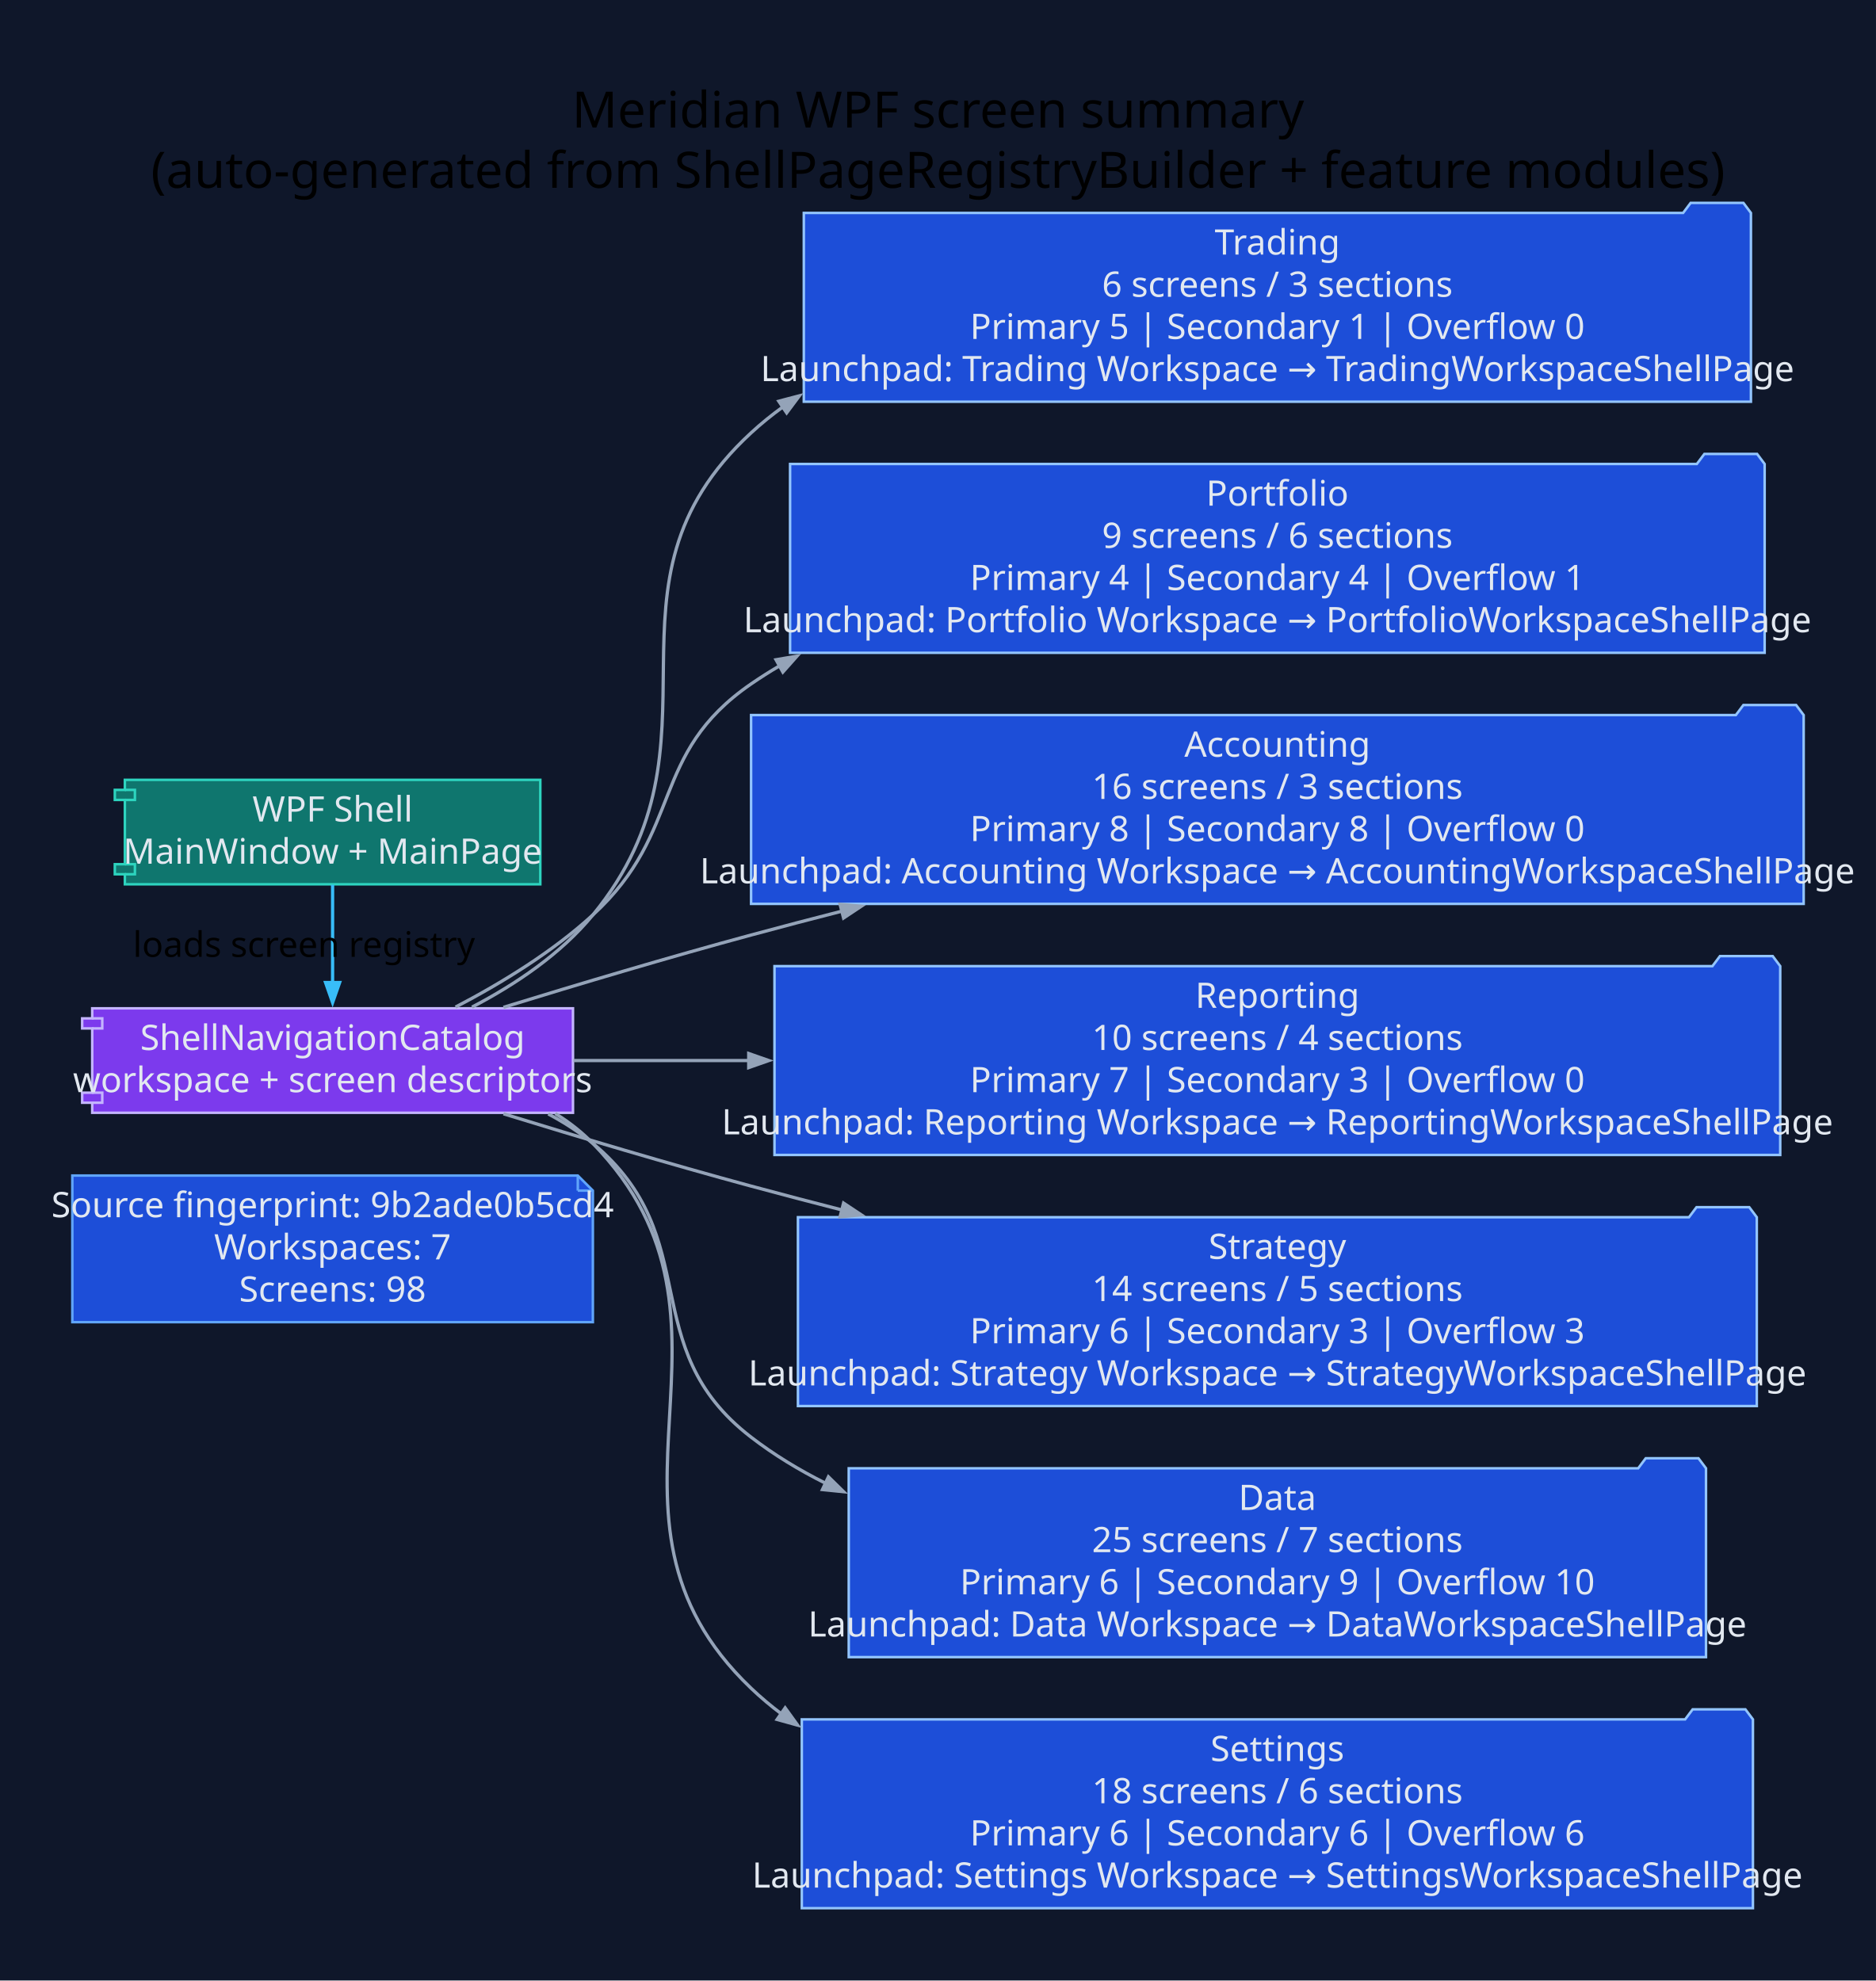
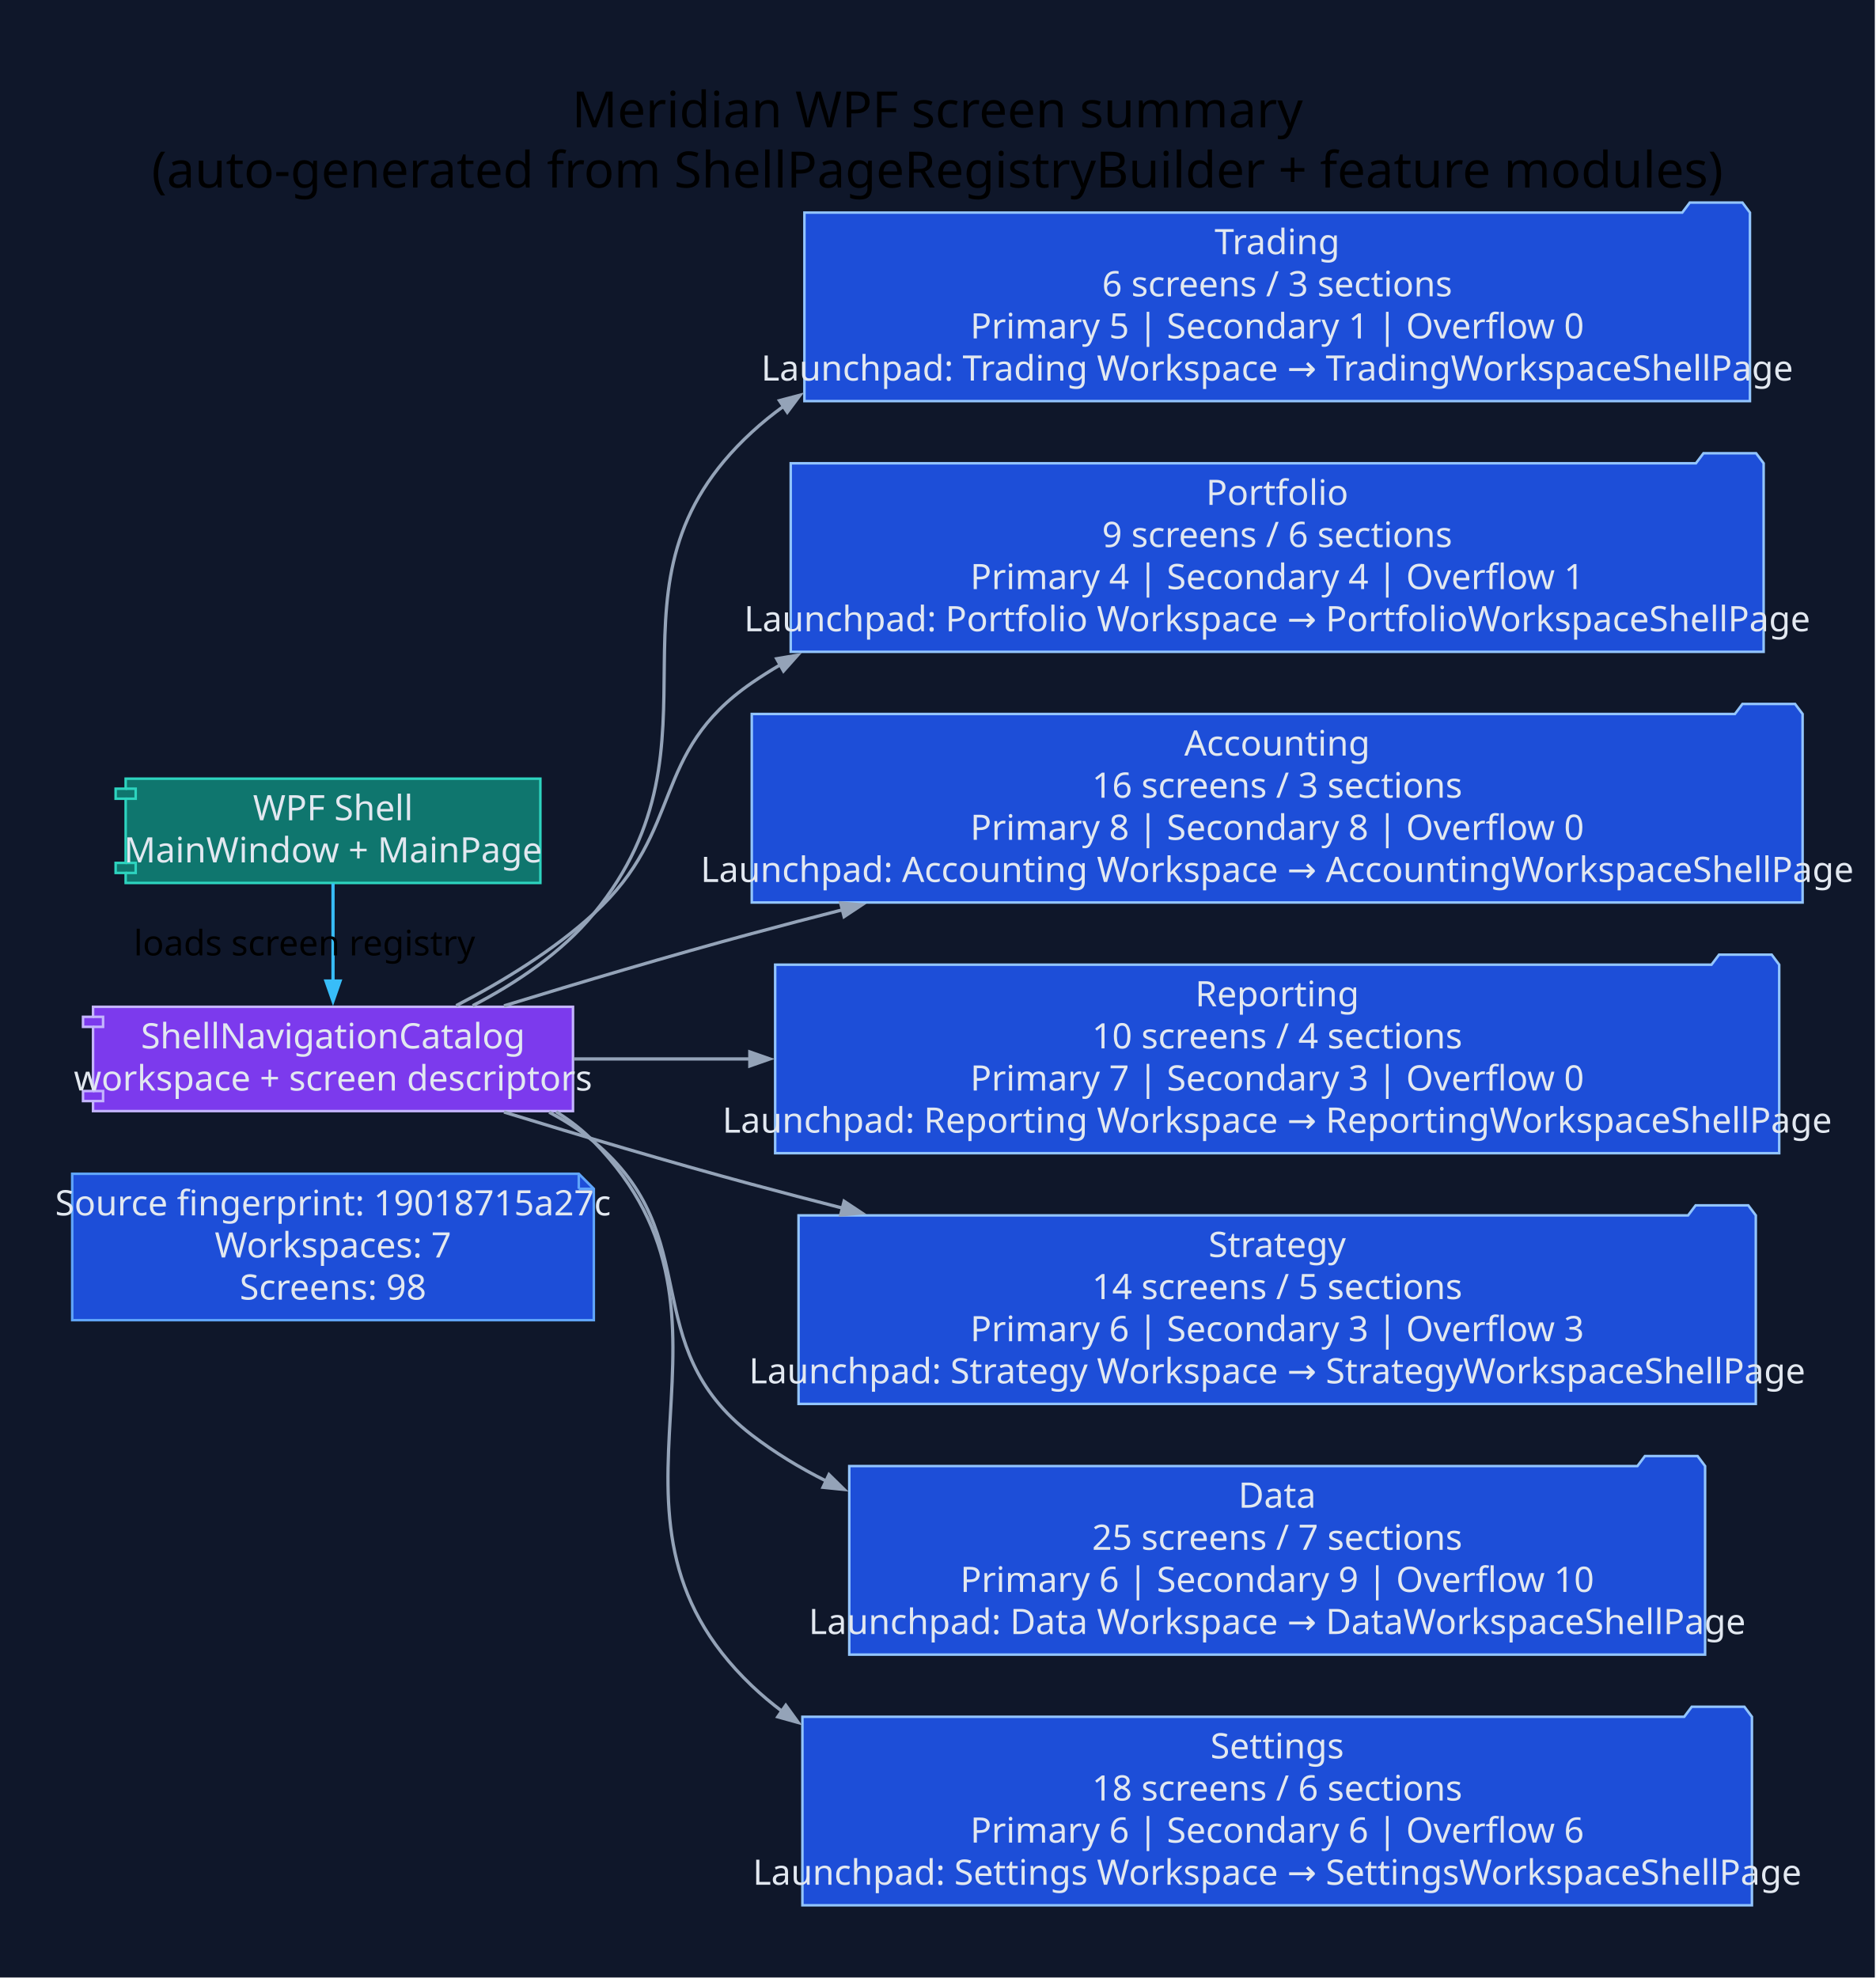
- <svg xmlns="http://www.w3.org/2000/svg" width="747pt" height="789pt" viewBox="0.00 0.00 747.00 789.00">
+ <svg xmlns="http://www.w3.org/2000/svg" width="748pt" height="789pt" viewBox="0.00 0.00 748.00 789.00">
  <g id="graph0" class="graph" transform="scale(1 1) rotate(0) translate(28.8 760)">
-     <polygon fill="#0f172a" stroke="none" points="-28.8,28.8 -28.8,-760 718.22,-760 718.22,28.8 -28.8,28.8" />
-     <text xml:space="preserve" text-anchor="middle" x="344.71" y="-709.2" font-family="Segoe UI" font-size="20.00">Meridian WPF screen summary</text>
-     <text xml:space="preserve" text-anchor="middle" x="344.71" y="-685.2" font-family="Segoe UI" font-size="20.00">(auto-generated from ShellPageRegistryBuilder + feature modules)</text>
+     <polygon fill="#0f172a" stroke="none" points="-28.8,28.8 -28.8,-760 719.01,-760 719.01,28.8 -28.8,28.8" />
+     <text xml:space="preserve" text-anchor="middle" x="345.1" y="-709.2" font-family="Segoe UI" font-size="20.00">Meridian WPF screen summary</text>
+     <text xml:space="preserve" text-anchor="middle" x="345.1" y="-685.2" font-family="Segoe UI" font-size="20.00">(auto-generated from ShellPageRegistryBuilder + feature modules)</text>
    <g id="node1" class="node">
-       <polygon fill="#1d4ed8" stroke="#60a5fa" points="201.28,-291.8 0,-291.8 0,-233.4 207.28,-233.4 207.28,-285.8 201.28,-291.8" />
-       <polyline fill="none" stroke="#60a5fa" points="201.28,-291.8 201.28,-285.8" />
-       <polyline fill="none" stroke="#60a5fa" points="207.28,-285.8 201.28,-285.8" />
-       <text xml:space="preserve" text-anchor="middle" x="103.64" y="-275.2" font-family="Segoe UI" font-size="14.00" fill="#e2e8f0">Source fingerprint: 9b2ade0b5cd4</text>
-       <text xml:space="preserve" text-anchor="middle" x="103.64" y="-258.4" font-family="Segoe UI" font-size="14.00" fill="#e2e8f0">Workspaces: 7</text>
-       <text xml:space="preserve" text-anchor="middle" x="103.64" y="-241.6" font-family="Segoe UI" font-size="14.00" fill="#e2e8f0">Screens: 98</text>
+       <polygon fill="#1d4ed8" stroke="#60a5fa" points="202.06,-291.8 0,-291.8 0,-233.4 208.06,-233.4 208.06,-285.8 202.06,-291.8" />
+       <polyline fill="none" stroke="#60a5fa" points="202.06,-291.8 202.06,-285.8" />
+       <polyline fill="none" stroke="#60a5fa" points="208.06,-285.8 202.06,-285.8" />
+       <text xml:space="preserve" text-anchor="middle" x="104.03" y="-275.2" font-family="Segoe UI" font-size="14.00" fill="#e2e8f0">Source fingerprint: 19018715a27c</text>
+       <text xml:space="preserve" text-anchor="middle" x="104.03" y="-258.4" font-family="Segoe UI" font-size="14.00" fill="#e2e8f0">Workspaces: 7</text>
+       <text xml:space="preserve" text-anchor="middle" x="104.03" y="-241.6" font-family="Segoe UI" font-size="14.00" fill="#e2e8f0">Screens: 98</text>
    </g>
    <g id="node2" class="node">
-       <polygon fill="#0f766e" stroke="#2dd4bf" points="186.35,-449.4 20.92,-449.4 20.92,-445.4 16.92,-445.4 16.92,-441.4 20.92,-441.4 20.92,-415.8 16.92,-415.8 16.92,-411.8 20.92,-411.8 20.92,-407.8 186.35,-407.8 186.35,-449.4" />
-       <polyline fill="none" stroke="#2dd4bf" points="20.92,-445.4 24.92,-445.4 24.92,-441.4 20.92,-441.4" />
-       <polyline fill="none" stroke="#2dd4bf" points="20.92,-415.8 24.92,-415.8 24.92,-411.8 20.92,-411.8" />
-       <text xml:space="preserve" text-anchor="middle" x="103.64" y="-432.8" font-family="Segoe UI" font-size="14.00" fill="#e2e8f0">WPF Shell</text>
-       <text xml:space="preserve" text-anchor="middle" x="103.64" y="-416" font-family="Segoe UI" font-size="14.00" fill="#e2e8f0">MainWindow + MainPage</text>
+       <polygon fill="#0f766e" stroke="#2dd4bf" points="186.74,-449.4 21.32,-449.4 21.32,-445.4 17.32,-445.4 17.32,-441.4 21.32,-441.4 21.32,-415.8 17.32,-415.8 17.32,-411.8 21.32,-411.8 21.32,-407.8 186.74,-407.8 186.74,-449.4" />
+       <polyline fill="none" stroke="#2dd4bf" points="21.32,-445.4 25.32,-445.4 25.32,-441.4 21.32,-441.4" />
+       <polyline fill="none" stroke="#2dd4bf" points="21.32,-415.8 25.32,-415.8 25.32,-411.8 21.32,-411.8" />
+       <text xml:space="preserve" text-anchor="middle" x="104.03" y="-432.8" font-family="Segoe UI" font-size="14.00" fill="#e2e8f0">WPF Shell</text>
+       <text xml:space="preserve" text-anchor="middle" x="104.03" y="-416" font-family="Segoe UI" font-size="14.00" fill="#e2e8f0">MainWindow + MainPage</text>
    </g>
    <g id="node3" class="node">
-       <polygon fill="#7c3aed" stroke="#c4b5fd" points="199.36,-358.4 7.92,-358.4 7.92,-354.4 3.92,-354.4 3.92,-350.4 7.92,-350.4 7.92,-324.8 3.92,-324.8 3.92,-320.8 7.92,-320.8 7.92,-316.8 199.36,-316.8 199.36,-358.4" />
-       <polyline fill="none" stroke="#c4b5fd" points="7.92,-354.4 11.92,-354.4 11.92,-350.4 7.92,-350.4" />
-       <polyline fill="none" stroke="#c4b5fd" points="7.92,-324.8 11.92,-324.8 11.92,-320.8 7.92,-320.8" />
-       <text xml:space="preserve" text-anchor="middle" x="103.64" y="-341.8" font-family="Segoe UI" font-size="14.00" fill="#e2e8f0">ShellNavigationCatalog</text>
-       <text xml:space="preserve" text-anchor="middle" x="103.64" y="-325" font-family="Segoe UI" font-size="14.00" fill="#e2e8f0">workspace + screen descriptors</text>
+       <polygon fill="#7c3aed" stroke="#c4b5fd" points="199.75,-358.4 8.31,-358.4 8.31,-354.4 4.31,-354.4 4.31,-350.4 8.31,-350.4 8.31,-324.8 4.31,-324.8 4.31,-320.8 8.31,-320.8 8.31,-316.8 199.75,-316.8 199.75,-358.4" />
+       <polyline fill="none" stroke="#c4b5fd" points="8.31,-354.4 12.31,-354.4 12.31,-350.4 8.31,-350.4" />
+       <polyline fill="none" stroke="#c4b5fd" points="8.31,-324.8 12.31,-324.8 12.31,-320.8 8.31,-320.8" />
+       <text xml:space="preserve" text-anchor="middle" x="104.03" y="-341.8" font-family="Segoe UI" font-size="14.00" fill="#e2e8f0">ShellNavigationCatalog</text>
+       <text xml:space="preserve" text-anchor="middle" x="104.03" y="-325" font-family="Segoe UI" font-size="14.00" fill="#e2e8f0">workspace + screen descriptors</text>
    </g>
    <g id="edge1" class="edge">
-       <path fill="none" stroke="#38bdf8" stroke-width="1.3" d="M103.64,-407.61C103.64,-396.03 103.64,-381.43 103.64,-368.56" />
-       <polygon fill="#38bdf8" stroke="#38bdf8" stroke-width="1.3" points="106.44,-368.67 103.64,-360.67 100.84,-368.67 106.44,-368.67" />
-       <text xml:space="preserve" text-anchor="middle" x="92.24" y="-378.9" font-family="Segoe UI" font-size="14.00">loads screen registry</text>
+       <path fill="none" stroke="#38bdf8" stroke-width="1.3" d="M104.03,-407.61C104.03,-396.03 104.03,-381.43 104.03,-368.56" />
+       <polygon fill="#38bdf8" stroke="#38bdf8" stroke-width="1.3" points="106.83,-368.67 104.03,-360.67 101.23,-368.67 106.83,-368.67" />
+       <text xml:space="preserve" text-anchor="middle" x="92.63" y="-378.9" font-family="Segoe UI" font-size="14.00">loads screen registry</text>
    </g>
    <g id="node4" class="node">
-       <polygon fill="#1d4ed8" stroke="#93c5fd" points="668.42,-675.2 665.42,-679.2 644.42,-679.2 641.42,-675.2 291.28,-675.2 291.28,-600 668.42,-600 668.42,-675.2" />
-       <text xml:space="preserve" text-anchor="middle" x="479.85" y="-658.6" font-family="Segoe UI" font-size="14.00" fill="#e2e8f0">Trading</text>
-       <text xml:space="preserve" text-anchor="middle" x="479.85" y="-641.8" font-family="Segoe UI" font-size="14.00" fill="#e2e8f0">6 screens / 3 sections</text>
-       <text xml:space="preserve" text-anchor="middle" x="479.85" y="-625" font-family="Segoe UI" font-size="14.00" fill="#e2e8f0">Primary 5 | Secondary 1 | Overflow 0</text>
-       <text xml:space="preserve" text-anchor="middle" x="479.85" y="-608.2" font-family="Segoe UI" font-size="14.00" fill="#e2e8f0">Launchpad: Trading Workspace → TradingWorkspaceShellPage</text>
+       <polygon fill="#1d4ed8" stroke="#93c5fd" points="669.21,-675.2 666.21,-679.2 645.21,-679.2 642.21,-675.2 292.06,-675.2 292.06,-600 669.21,-600 669.21,-675.2" />
+       <text xml:space="preserve" text-anchor="middle" x="480.63" y="-658.6" font-family="Segoe UI" font-size="14.00" fill="#e2e8f0">Trading</text>
+       <text xml:space="preserve" text-anchor="middle" x="480.63" y="-641.8" font-family="Segoe UI" font-size="14.00" fill="#e2e8f0">6 screens / 3 sections</text>
+       <text xml:space="preserve" text-anchor="middle" x="480.63" y="-625" font-family="Segoe UI" font-size="14.00" fill="#e2e8f0">Primary 5 | Secondary 1 | Overflow 0</text>
+       <text xml:space="preserve" text-anchor="middle" x="480.63" y="-608.2" font-family="Segoe UI" font-size="14.00" fill="#e2e8f0">Launchpad: Trading Workspace → TradingWorkspaceShellPage</text>
    </g>
    <g id="edge2" class="edge">
-       <path fill="none" stroke="#94a3b8" stroke-width="1.3" d="M159.14,-358.88C176.54,-367.95 194.56,-380.09 207.28,-395.6 264.22,-465.05 204.23,-526.74 270.28,-587.6 274.3,-591.31 278.55,-594.75 282.98,-597.95" />
-       <polygon fill="#94a3b8" stroke="#94a3b8" stroke-width="1.3" points="281.32,-600.21 289.52,-602.36 284.45,-595.57 281.32,-600.21" />
+       <path fill="none" stroke="#94a3b8" stroke-width="1.3" d="M159.74,-358.84C177.2,-367.91 195.3,-380.05 208.06,-395.6 265.06,-465 205.01,-526.74 271.06,-587.6 275.08,-591.31 279.33,-594.75 283.76,-597.95" />
+       <polygon fill="#94a3b8" stroke="#94a3b8" stroke-width="1.3" points="282.11,-600.21 290.3,-602.36 285.23,-595.57 282.11,-600.21" />
    </g>
    <g id="node5" class="node">
-       <polygon fill="#1d4ed8" stroke="#93c5fd" points="673.88,-575.2 670.88,-579.2 649.88,-579.2 646.88,-575.2 285.81,-575.2 285.81,-500 673.88,-500 673.88,-575.2" />
-       <text xml:space="preserve" text-anchor="middle" x="479.85" y="-558.6" font-family="Segoe UI" font-size="14.00" fill="#e2e8f0">Portfolio</text>
-       <text xml:space="preserve" text-anchor="middle" x="479.85" y="-541.8" font-family="Segoe UI" font-size="14.00" fill="#e2e8f0">9 screens / 6 sections</text>
-       <text xml:space="preserve" text-anchor="middle" x="479.85" y="-525" font-family="Segoe UI" font-size="14.00" fill="#e2e8f0">Primary 4 | Secondary 4 | Overflow 1</text>
-       <text xml:space="preserve" text-anchor="middle" x="479.85" y="-508.2" font-family="Segoe UI" font-size="14.00" fill="#e2e8f0">Launchpad: Portfolio Workspace → PortfolioWorkspaceShellPage</text>
+       <polygon fill="#1d4ed8" stroke="#93c5fd" points="674.67,-575.2 671.67,-579.2 650.67,-579.2 647.67,-575.2 286.6,-575.2 286.6,-500 674.67,-500 674.67,-575.2" />
+       <text xml:space="preserve" text-anchor="middle" x="480.63" y="-558.6" font-family="Segoe UI" font-size="14.00" fill="#e2e8f0">Portfolio</text>
+       <text xml:space="preserve" text-anchor="middle" x="480.63" y="-541.8" font-family="Segoe UI" font-size="14.00" fill="#e2e8f0">9 screens / 6 sections</text>
+       <text xml:space="preserve" text-anchor="middle" x="480.63" y="-525" font-family="Segoe UI" font-size="14.00" fill="#e2e8f0">Primary 4 | Secondary 4 | Overflow 1</text>
+       <text xml:space="preserve" text-anchor="middle" x="480.63" y="-508.2" font-family="Segoe UI" font-size="14.00" fill="#e2e8f0">Launchpad: Portfolio Workspace → PortfolioWorkspaceShellPage</text>
    </g>
    <g id="edge3" class="edge">
-       <path fill="none" stroke="#94a3b8" stroke-width="1.3" d="M152.59,-358.9C170.94,-368.47 191.29,-380.93 207.28,-395.6 243.79,-429.1 229.45,-459.5 270.28,-487.6 273.96,-490.13 277.75,-492.54 281.64,-494.82" />
-       <polygon fill="#94a3b8" stroke="#94a3b8" stroke-width="1.3" points="280.22,-497.24 288.57,-498.67 282.94,-492.34 280.22,-497.24" />
+       <path fill="none" stroke="#94a3b8" stroke-width="1.3" d="M153.17,-358.87C171.59,-368.43 192.02,-380.9 208.06,-395.6 244.61,-429.07 230.24,-459.5 271.06,-487.6 274.74,-490.13 278.53,-492.54 282.42,-494.82" />
+       <polygon fill="#94a3b8" stroke="#94a3b8" stroke-width="1.3" points="281,-497.24 289.36,-498.67 283.72,-492.34 281,-497.24" />
    </g>
    <g id="node6" class="node">
-       <polygon fill="#1d4ed8" stroke="#93c5fd" points="689.42,-475.2 686.42,-479.2 665.42,-479.2 662.42,-475.2 270.28,-475.2 270.28,-400 689.42,-400 689.42,-475.2" />
-       <text xml:space="preserve" text-anchor="middle" x="479.85" y="-458.6" font-family="Segoe UI" font-size="14.00" fill="#e2e8f0">Accounting</text>
-       <text xml:space="preserve" text-anchor="middle" x="479.85" y="-441.8" font-family="Segoe UI" font-size="14.00" fill="#e2e8f0">16 screens / 3 sections</text>
-       <text xml:space="preserve" text-anchor="middle" x="479.85" y="-425" font-family="Segoe UI" font-size="14.00" fill="#e2e8f0">Primary 8 | Secondary 8 | Overflow 0</text>
-       <text xml:space="preserve" text-anchor="middle" x="479.85" y="-408.2" font-family="Segoe UI" font-size="14.00" fill="#e2e8f0">Launchpad: Accounting Workspace → AccountingWorkspaceShellPage</text>
+       <polygon fill="#1d4ed8" stroke="#93c5fd" points="690.21,-475.2 687.21,-479.2 666.21,-479.2 663.21,-475.2 271.06,-475.2 271.06,-400 690.21,-400 690.21,-475.2" />
+       <text xml:space="preserve" text-anchor="middle" x="480.63" y="-458.6" font-family="Segoe UI" font-size="14.00" fill="#e2e8f0">Accounting</text>
+       <text xml:space="preserve" text-anchor="middle" x="480.63" y="-441.8" font-family="Segoe UI" font-size="14.00" fill="#e2e8f0">16 screens / 3 sections</text>
+       <text xml:space="preserve" text-anchor="middle" x="480.63" y="-425" font-family="Segoe UI" font-size="14.00" fill="#e2e8f0">Primary 8 | Secondary 8 | Overflow 0</text>
+       <text xml:space="preserve" text-anchor="middle" x="480.63" y="-408.2" font-family="Segoe UI" font-size="14.00" fill="#e2e8f0">Launchpad: Accounting Workspace → AccountingWorkspaceShellPage</text>
    </g>
    <g id="edge4" class="edge">
-       <path fill="none" stroke="#94a3b8" stroke-width="1.3" d="M171.68,-358.8C201.72,-368.05 237.66,-378.77 270.28,-387.6 282.09,-390.8 294.31,-394 306.64,-397.15" />
-       <polygon fill="#94a3b8" stroke="#94a3b8" stroke-width="1.3" points="305.73,-399.8 314.17,-399.06 307.11,-394.38 305.73,-399.8" />
+       <path fill="none" stroke="#94a3b8" stroke-width="1.3" d="M172.23,-358.79C202.35,-368.04 238.37,-378.77 271.06,-387.6 282.88,-390.79 295.1,-393.99 307.43,-397.14" />
+       <polygon fill="#94a3b8" stroke="#94a3b8" stroke-width="1.3" points="306.52,-399.8 314.96,-399.05 307.89,-394.37 306.52,-399.8" />
    </g>
    <g id="node7" class="node">
-       <polygon fill="#1d4ed8" stroke="#93c5fd" points="680.09,-375.2 677.09,-379.2 656.09,-379.2 653.09,-375.2 279.6,-375.2 279.6,-300 680.09,-300 680.09,-375.2" />
-       <text xml:space="preserve" text-anchor="middle" x="479.85" y="-358.6" font-family="Segoe UI" font-size="14.00" fill="#e2e8f0">Reporting</text>
-       <text xml:space="preserve" text-anchor="middle" x="479.85" y="-341.8" font-family="Segoe UI" font-size="14.00" fill="#e2e8f0">10 screens / 4 sections</text>
-       <text xml:space="preserve" text-anchor="middle" x="479.85" y="-325" font-family="Segoe UI" font-size="14.00" fill="#e2e8f0">Primary 7 | Secondary 3 | Overflow 0</text>
-       <text xml:space="preserve" text-anchor="middle" x="479.85" y="-308.2" font-family="Segoe UI" font-size="14.00" fill="#e2e8f0">Launchpad: Reporting Workspace → ReportingWorkspaceShellPage</text>
+       <polygon fill="#1d4ed8" stroke="#93c5fd" points="680.88,-375.2 677.88,-379.2 656.88,-379.2 653.88,-375.2 280.39,-375.2 280.39,-300 680.88,-300 680.88,-375.2" />
+       <text xml:space="preserve" text-anchor="middle" x="480.63" y="-358.6" font-family="Segoe UI" font-size="14.00" fill="#e2e8f0">Reporting</text>
+       <text xml:space="preserve" text-anchor="middle" x="480.63" y="-341.8" font-family="Segoe UI" font-size="14.00" fill="#e2e8f0">10 screens / 4 sections</text>
+       <text xml:space="preserve" text-anchor="middle" x="480.63" y="-325" font-family="Segoe UI" font-size="14.00" fill="#e2e8f0">Primary 7 | Secondary 3 | Overflow 0</text>
+       <text xml:space="preserve" text-anchor="middle" x="480.63" y="-308.2" font-family="Segoe UI" font-size="14.00" fill="#e2e8f0">Launchpad: Reporting Workspace → ReportingWorkspaceShellPage</text>
    </g>
    <g id="edge5" class="edge">
-       <path fill="none" stroke="#94a3b8" stroke-width="1.3" d="M199.55,-337.6C221.25,-337.6 245.15,-337.6 269.56,-337.6" />
-       <polygon fill="#94a3b8" stroke="#94a3b8" stroke-width="1.3" points="269.34,-340.4 277.34,-337.6 269.34,-334.8 269.34,-340.4" />
+       <path fill="none" stroke="#94a3b8" stroke-width="1.3" d="M200.04,-337.6C221.86,-337.6 245.9,-337.6 270.45,-337.6" />
+       <polygon fill="#94a3b8" stroke="#94a3b8" stroke-width="1.3" points="270.28,-340.4 278.28,-337.6 270.28,-334.8 270.28,-340.4" />
    </g>
    <g id="node8" class="node">
-       <polygon fill="#1d4ed8" stroke="#93c5fd" points="670.76,-275.2 667.76,-279.2 646.76,-279.2 643.76,-275.2 288.94,-275.2 288.94,-200 670.76,-200 670.76,-275.2" />
-       <text xml:space="preserve" text-anchor="middle" x="479.85" y="-258.6" font-family="Segoe UI" font-size="14.00" fill="#e2e8f0">Strategy</text>
-       <text xml:space="preserve" text-anchor="middle" x="479.85" y="-241.8" font-family="Segoe UI" font-size="14.00" fill="#e2e8f0">14 screens / 5 sections</text>
-       <text xml:space="preserve" text-anchor="middle" x="479.85" y="-225" font-family="Segoe UI" font-size="14.00" fill="#e2e8f0">Primary 6 | Secondary 3 | Overflow 3</text>
-       <text xml:space="preserve" text-anchor="middle" x="479.85" y="-208.2" font-family="Segoe UI" font-size="14.00" fill="#e2e8f0">Launchpad: Strategy Workspace → StrategyWorkspaceShellPage</text>
+       <polygon fill="#1d4ed8" stroke="#93c5fd" points="671.54,-275.2 668.54,-279.2 647.54,-279.2 644.54,-275.2 289.72,-275.2 289.72,-200 671.54,-200 671.54,-275.2" />
+       <text xml:space="preserve" text-anchor="middle" x="480.63" y="-258.6" font-family="Segoe UI" font-size="14.00" fill="#e2e8f0">Strategy</text>
+       <text xml:space="preserve" text-anchor="middle" x="480.63" y="-241.8" font-family="Segoe UI" font-size="14.00" fill="#e2e8f0">14 screens / 5 sections</text>
+       <text xml:space="preserve" text-anchor="middle" x="480.63" y="-225" font-family="Segoe UI" font-size="14.00" fill="#e2e8f0">Primary 6 | Secondary 3 | Overflow 3</text>
+       <text xml:space="preserve" text-anchor="middle" x="480.63" y="-208.2" font-family="Segoe UI" font-size="14.00" fill="#e2e8f0">Launchpad: Strategy Workspace → StrategyWorkspaceShellPage</text>
    </g>
    <g id="edge6" class="edge">
-       <path fill="none" stroke="#94a3b8" stroke-width="1.3" d="M171.68,-316.4C201.72,-307.15 237.66,-296.43 270.28,-287.6 282.09,-284.4 294.31,-281.2 306.64,-278.05" />
-       <polygon fill="#94a3b8" stroke="#94a3b8" stroke-width="1.3" points="307.11,-280.82 314.17,-276.14 305.73,-275.4 307.11,-280.82" />
+       <path fill="none" stroke="#94a3b8" stroke-width="1.3" d="M172.23,-316.41C202.35,-307.16 238.37,-296.43 271.06,-287.6 282.88,-284.41 295.1,-281.21 307.43,-278.06" />
+       <polygon fill="#94a3b8" stroke="#94a3b8" stroke-width="1.3" points="307.89,-280.83 314.96,-276.15 306.52,-275.4 307.89,-280.83" />
    </g>
    <g id="node9" class="node">
-       <polygon fill="#1d4ed8" stroke="#93c5fd" points="650.53,-175.2 647.53,-179.2 626.53,-179.2 623.53,-175.2 309.17,-175.2 309.17,-100 650.53,-100 650.53,-175.2" />
-       <text xml:space="preserve" text-anchor="middle" x="479.85" y="-158.6" font-family="Segoe UI" font-size="14.00" fill="#e2e8f0">Data</text>
-       <text xml:space="preserve" text-anchor="middle" x="479.85" y="-141.8" font-family="Segoe UI" font-size="14.00" fill="#e2e8f0">25 screens / 7 sections</text>
-       <text xml:space="preserve" text-anchor="middle" x="479.85" y="-125" font-family="Segoe UI" font-size="14.00" fill="#e2e8f0">Primary 6 | Secondary 9 | Overflow 10</text>
-       <text xml:space="preserve" text-anchor="middle" x="479.85" y="-108.2" font-family="Segoe UI" font-size="14.00" fill="#e2e8f0">Launchpad: Data Workspace → DataWorkspaceShellPage</text>
+       <polygon fill="#1d4ed8" stroke="#93c5fd" points="651.32,-175.2 648.32,-179.2 627.32,-179.2 624.32,-175.2 309.95,-175.2 309.95,-100 651.32,-100 651.32,-175.2" />
+       <text xml:space="preserve" text-anchor="middle" x="480.63" y="-158.6" font-family="Segoe UI" font-size="14.00" fill="#e2e8f0">Data</text>
+       <text xml:space="preserve" text-anchor="middle" x="480.63" y="-141.8" font-family="Segoe UI" font-size="14.00" fill="#e2e8f0">25 screens / 7 sections</text>
+       <text xml:space="preserve" text-anchor="middle" x="480.63" y="-125" font-family="Segoe UI" font-size="14.00" fill="#e2e8f0">Primary 6 | Secondary 9 | Overflow 10</text>
+       <text xml:space="preserve" text-anchor="middle" x="480.63" y="-108.2" font-family="Segoe UI" font-size="14.00" fill="#e2e8f0">Launchpad: Data Workspace → DataWorkspaceShellPage</text>
    </g>
    <g id="edge7" class="edge">
-       <path fill="none" stroke="#94a3b8" stroke-width="1.3" d="M189.52,-316.33C195.86,-312.97 201.88,-309.09 207.28,-304.6 252.68,-266.83 223.48,-223.63 270.28,-187.6 279.44,-180.55 289.45,-174.47 299.96,-169.23" />
-       <polygon fill="#94a3b8" stroke="#94a3b8" stroke-width="1.3" points="301.08,-171.8 307.13,-165.87 298.7,-166.73 301.08,-171.8" />
+       <path fill="none" stroke="#94a3b8" stroke-width="1.3" d="M190.24,-316.36C196.6,-312.99 202.65,-309.1 208.06,-304.6 253.48,-266.85 224.26,-223.63 271.06,-187.6 280.23,-180.55 290.23,-174.47 300.75,-169.23" />
+       <polygon fill="#94a3b8" stroke="#94a3b8" stroke-width="1.3" points="301.86,-171.8 307.91,-165.87 299.48,-166.73 301.86,-171.8" />
    </g>
    <g id="node10" class="node">
-       <polygon fill="#1d4ed8" stroke="#93c5fd" points="669.22,-75.2 666.22,-79.2 645.22,-79.2 642.22,-75.2 290.48,-75.2 290.48,0 669.22,0 669.22,-75.2" />
-       <text xml:space="preserve" text-anchor="middle" x="479.85" y="-58.6" font-family="Segoe UI" font-size="14.00" fill="#e2e8f0">Settings</text>
-       <text xml:space="preserve" text-anchor="middle" x="479.85" y="-41.8" font-family="Segoe UI" font-size="14.00" fill="#e2e8f0">18 screens / 6 sections</text>
-       <text xml:space="preserve" text-anchor="middle" x="479.85" y="-25" font-family="Segoe UI" font-size="14.00" fill="#e2e8f0">Primary 6 | Secondary 6 | Overflow 6</text>
-       <text xml:space="preserve" text-anchor="middle" x="479.85" y="-8.2" font-family="Segoe UI" font-size="14.00" fill="#e2e8f0">Launchpad: Settings Workspace → SettingsWorkspaceShellPage</text>
+       <polygon fill="#1d4ed8" stroke="#93c5fd" points="670,-75.2 667,-79.2 646,-79.2 643,-75.2 291.26,-75.2 291.26,0 670,0 670,-75.2" />
+       <text xml:space="preserve" text-anchor="middle" x="480.63" y="-58.6" font-family="Segoe UI" font-size="14.00" fill="#e2e8f0">Settings</text>
+       <text xml:space="preserve" text-anchor="middle" x="480.63" y="-41.8" font-family="Segoe UI" font-size="14.00" fill="#e2e8f0">18 screens / 6 sections</text>
+       <text xml:space="preserve" text-anchor="middle" x="480.63" y="-25" font-family="Segoe UI" font-size="14.00" fill="#e2e8f0">Primary 6 | Secondary 6 | Overflow 6</text>
+       <text xml:space="preserve" text-anchor="middle" x="480.63" y="-8.2" font-family="Segoe UI" font-size="14.00" fill="#e2e8f0">Launchpad: Settings Workspace → SettingsWorkspaceShellPage</text>
    </g>
    <g id="edge8" class="edge">
-       <path fill="none" stroke="#94a3b8" stroke-width="1.3" d="M192.32,-316.49C197.77,-313.1 202.84,-309.16 207.28,-304.6 277.27,-232.58 197.61,-156.91 270.28,-87.6 274.15,-83.91 278.25,-80.47 282.53,-77.27" />
-       <polygon fill="#94a3b8" stroke="#94a3b8" stroke-width="1.3" points="283.85,-79.77 288.81,-72.9 280.65,-75.17 283.85,-79.77" />
+       <path fill="none" stroke="#94a3b8" stroke-width="1.3" d="M193.05,-316.52C198.52,-313.12 203.61,-309.18 208.06,-304.6 278.09,-232.62 198.39,-156.91 271.06,-87.6 274.94,-83.91 279.03,-80.47 283.31,-77.27" />
+       <polygon fill="#94a3b8" stroke="#94a3b8" stroke-width="1.3" points="284.63,-79.77 289.6,-72.9 281.43,-75.17 284.63,-79.77" />
    </g>
  </g>
</svg>
